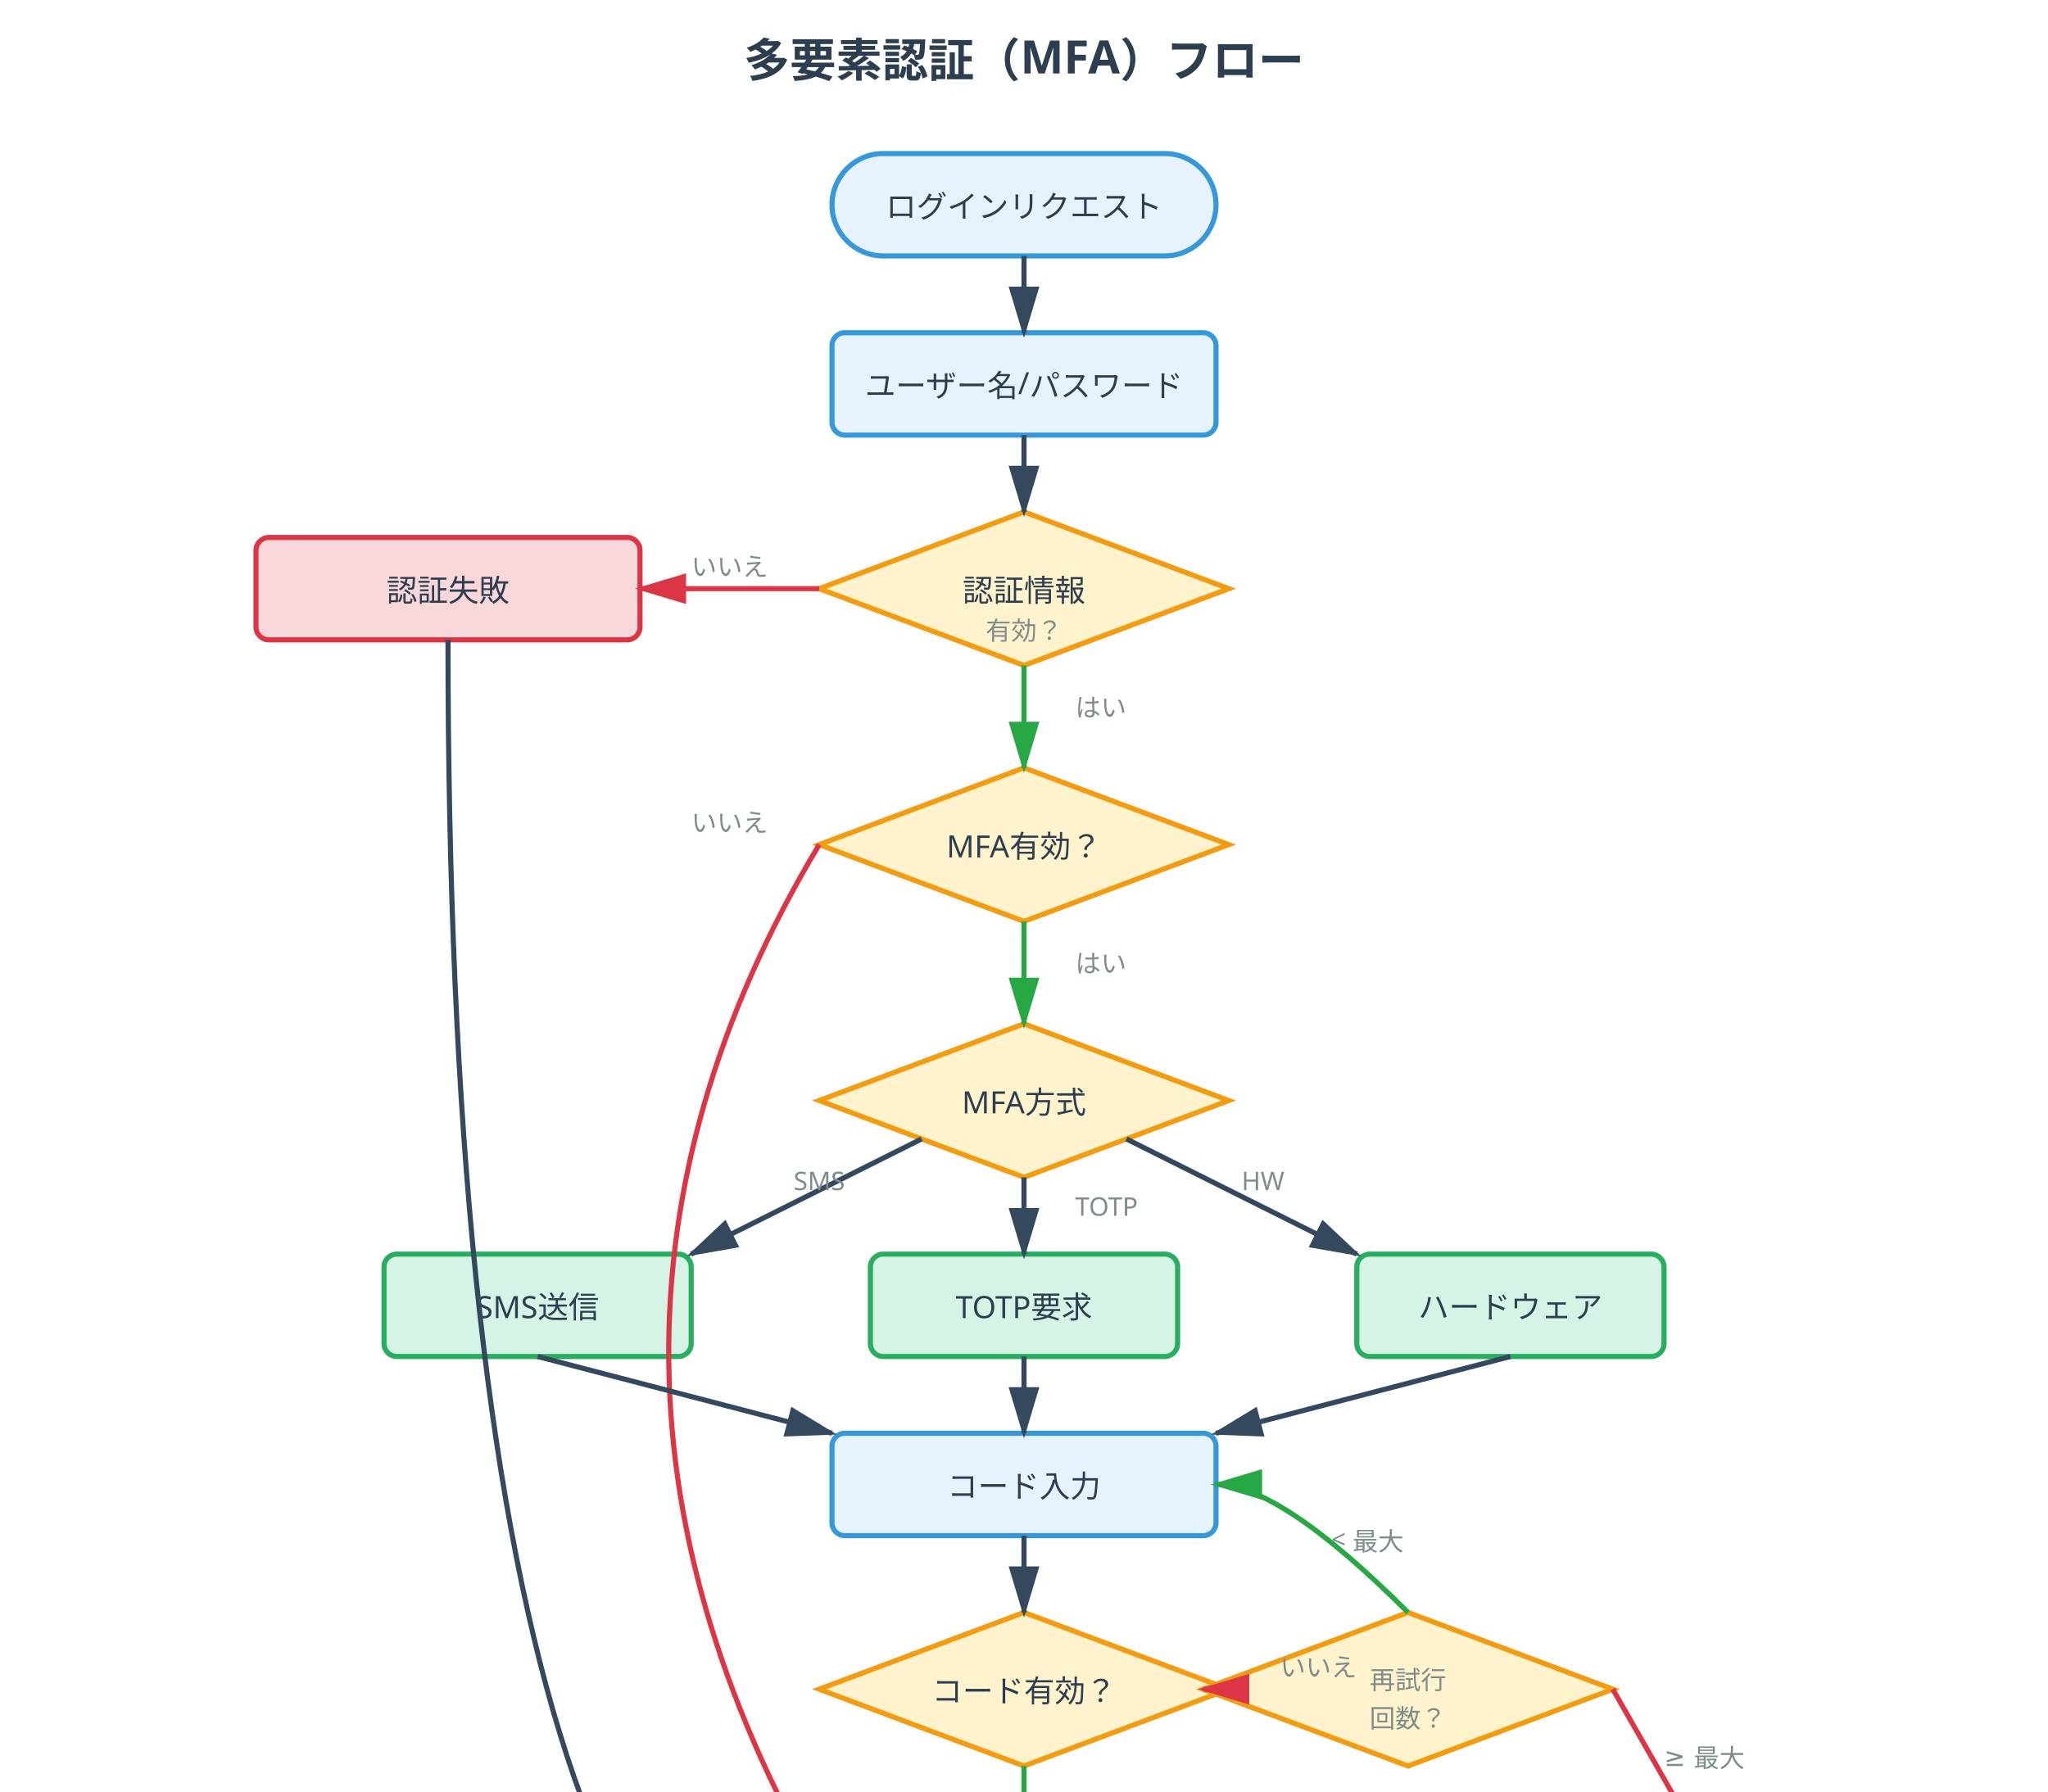
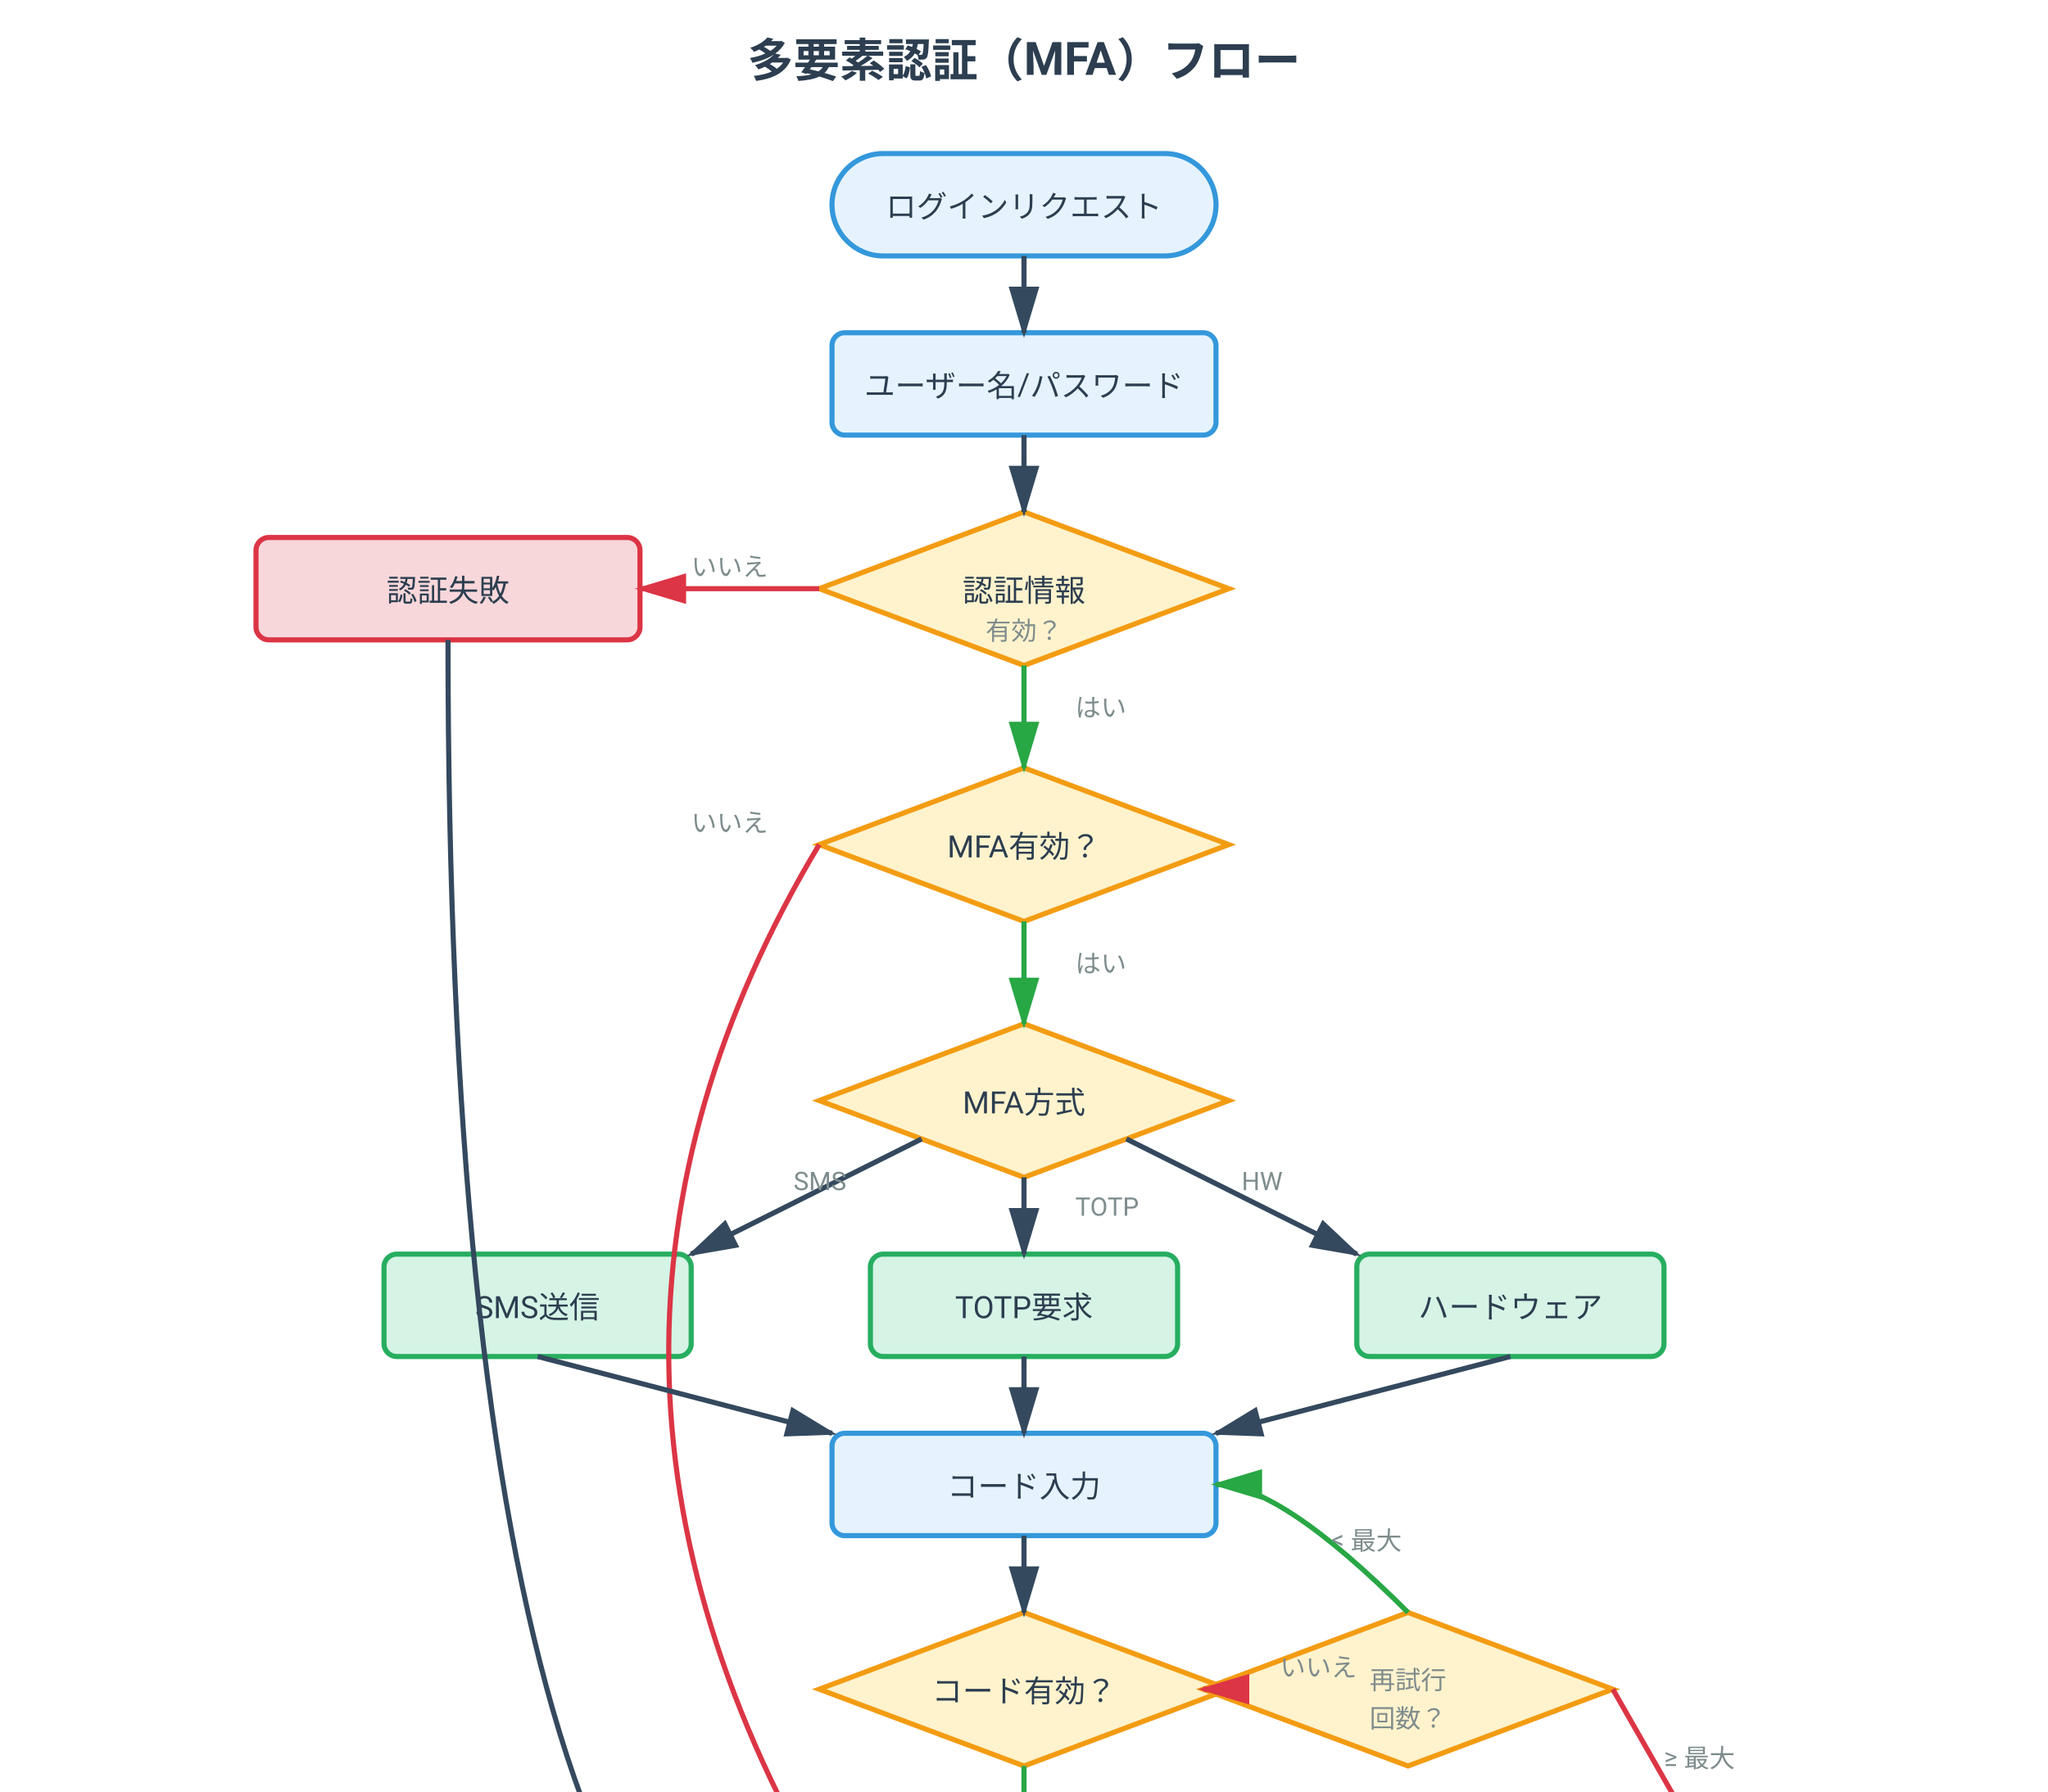
<svg xmlns="http://www.w3.org/2000/svg" width="800" height="700" viewBox="0 0 800 700">
  <defs>
    <style>
-       .title-text { font-family: 'Noto Sans JP', sans-serif; font-size: 18px; font-weight: bold; fill: #2c3e50; }
+       .title-text { font-family: -apple-system, BlinkMacSystemFont, 'Segoe UI', Roboto, 'Helvetica Neue', Arial, 'Noto Sans', sans-serif, 'Apple Color Emoji', 'Segoe UI Emoji', 'Segoe UI Symbol', 'Noto Color Emoji'; font-size: 18px; font-weight: bold; fill: #2c3e50; }
      .process-box { fill: #e6f3ff; stroke: #3498db; stroke-width: 2; }
      .decision-box { fill: #fff3cd; stroke: #f39c12; stroke-width: 2; }
      .success-box { fill: #d4edda; stroke: #28a745; stroke-width: 2; }
      .error-box { fill: #f8d7da; stroke: #dc3545; stroke-width: 2; }
      .action-box { fill: #d5f4e6; stroke: #27ae60; stroke-width: 2; }
-       .text-label { font-family: 'Noto Sans JP', sans-serif; font-size: 12px; fill: #2c3e50; }
-       .small-text { font-family: 'Noto Sans JP', sans-serif; font-size: 10px; fill: #7f8c8d; }
+       .text-label { font-family: -apple-system, BlinkMacSystemFont, 'Segoe UI', Roboto, 'Helvetica Neue', Arial, 'Noto Sans', sans-serif, 'Apple Color Emoji', 'Segoe UI Emoji', 'Segoe UI Symbol', 'Noto Color Emoji'; font-size: 12px; fill: #2c3e50; }
+       .small-text { font-family: -apple-system, BlinkMacSystemFont, 'Segoe UI', Roboto, 'Helvetica Neue', Arial, 'Noto Sans', sans-serif, 'Apple Color Emoji', 'Segoe UI Emoji', 'Segoe UI Symbol', 'Noto Color Emoji'; font-size: 10px; fill: #7f8c8d; }
      .flow-arrow { stroke: #34495e; stroke-width: 2; fill: none; marker-end: url(#arrowhead); }
      .yes-arrow { stroke: #28a745; stroke-width: 2; fill: none; marker-end: url(#arrowhead-green); }
      .no-arrow { stroke: #dc3545; stroke-width: 2; fill: none; marker-end: url(#arrowhead-red); }
    </style>
    <marker id="arrowhead" markerWidth="10" markerHeight="10" refX="9" refY="3" orient="auto">
      <polygon points="0 0, 10 3, 0 6" fill="#34495e" />
    </marker>
    <marker id="arrowhead-green" markerWidth="10" markerHeight="10" refX="9" refY="3" orient="auto">
      <polygon points="0 0, 10 3, 0 6" fill="#28a745" />
    </marker>
    <marker id="arrowhead-red" markerWidth="10" markerHeight="10" refX="9" refY="3" orient="auto">
      <polygon points="0 0, 10 3, 0 6" fill="#dc3545" />
    </marker>
  </defs>
  <text x="400" y="30" class="title-text" text-anchor="middle">多要素認証（MFA）フロー</text>
  <rect x="325" y="60" width="150" height="40" class="process-box" rx="20" />
  <text x="400" y="85" class="text-label" text-anchor="middle">ログインリクエスト</text>
  <rect x="325" y="130" width="150" height="40" class="process-box" rx="5" />
  <text x="400" y="155" class="text-label" text-anchor="middle">ユーザー名/パスワード</text>
  <polygon points="400,200 480,230 400,260 320,230" class="decision-box" />
  <text x="400" y="235" class="text-label" text-anchor="middle">認証情報</text>
  <text x="400" y="250" class="small-text" text-anchor="middle">有効？</text>
  <rect x="100" y="210" width="150" height="40" class="error-box" rx="5" />
  <text x="175" y="235" class="text-label" text-anchor="middle">認証失敗</text>
  <polygon points="400,300 480,330 400,360 320,330" class="decision-box" />
  <text x="400" y="335" class="text-label" text-anchor="middle">MFA有効？</text>
  <polygon points="400,400 480,430 400,460 320,430" class="decision-box" />
  <text x="400" y="435" class="text-label" text-anchor="middle">MFA方式</text>
  <rect x="150" y="490" width="120" height="40" class="action-box" rx="5" />
  <text x="210" y="515" class="text-label" text-anchor="middle">SMS送信</text>
  <rect x="340" y="490" width="120" height="40" class="action-box" rx="5" />
  <text x="400" y="515" class="text-label" text-anchor="middle">TOTP要求</text>
  <rect x="530" y="490" width="120" height="40" class="action-box" rx="5" />
  <text x="590" y="515" class="text-label" text-anchor="middle">ハードウェア</text>
  <rect x="325" y="560" width="150" height="40" class="process-box" rx="5" />
  <text x="400" y="585" class="text-label" text-anchor="middle">コード入力</text>
  <polygon points="400,630 480,660 400,690 320,660" class="decision-box" />
  <text x="400" y="665" class="text-label" text-anchor="middle">コード有効？</text>
  <polygon points="550,630 630,660 550,690 470,660" class="decision-box" />
  <text x="550" y="660" class="small-text" text-anchor="middle">再試行</text>
  <text x="550" y="675" class="small-text" text-anchor="middle">回数？</text>
  <rect x="325" y="730" width="150" height="40" class="success-box" rx="5" />
  <text x="400" y="755" class="text-label" text-anchor="middle">ログイン成功</text>
  <rect x="620" y="730" width="150" height="40" class="error-box" rx="5" />
  <text x="695" y="755" class="text-label" text-anchor="middle">アカウントロック</text>
  <ellipse cx="400" cy="820" rx="50" ry="25" fill="#f8f9fa" stroke="#2c3e50" stroke-width="2" />
  <text x="400" y="825" class="text-label" text-anchor="middle">終了</text>
  <g id="arrows">
    <path d="M 400 100 L 400 130" class="flow-arrow" />
    <path d="M 400 170 L 400 200" class="flow-arrow" />
    <path d="M 320 230 L 250 230" class="no-arrow" />
    <text x="285" y="225" class="small-text" text-anchor="middle">いいえ</text>
    <path d="M 400 260 L 400 300" class="yes-arrow" />
    <text x="420" y="280" class="small-text">はい</text>
    <path d="M 320 330 Q 200 530 325 740" class="no-arrow" />
    <text x="285" y="325" class="small-text" text-anchor="middle">いいえ</text>
    <path d="M 400 360 L 400 400" class="yes-arrow" />
    <text x="420" y="380" class="small-text">はい</text>
    <path d="M 360 445 L 270 490" class="flow-arrow" />
    <text x="310" y="465" class="small-text">SMS</text>
    <path d="M 400 460 L 400 490" class="flow-arrow" />
    <text x="420" y="475" class="small-text">TOTP</text>
    <path d="M 440 445 L 530 490" class="flow-arrow" />
    <text x="485" y="465" class="small-text">HW</text>
    <path d="M 210 530 L 325 560" class="flow-arrow" />
    <path d="M 400 530 L 400 560" class="flow-arrow" />
    <path d="M 590 530 L 475 560" class="flow-arrow" />
    <path d="M 400 600 L 400 630" class="flow-arrow" />
    <path d="M 400 690 L 400 730" class="yes-arrow" />
    <text x="420" y="710" class="small-text">はい</text>
    <path d="M 480 660 L 470 660" class="no-arrow" />
    <text x="500" y="655" class="small-text">いいえ</text>
    <path d="M 550 630 Q 500 580 475 580" class="yes-arrow" />
    <text x="520" y="605" class="small-text">&lt; 最大</text>
    <path d="M 630 660 L 670 730" class="no-arrow" />
    <text x="650" y="690" class="small-text">≥ 最大</text>
    <path d="M 175 250 Q 175 820 350 820" class="flow-arrow" />
    <path d="M 400 770 L 400 795" class="flow-arrow" />
    <path d="M 695 770 Q 695 820 450 820" class="flow-arrow" />
  </g>
</svg>
